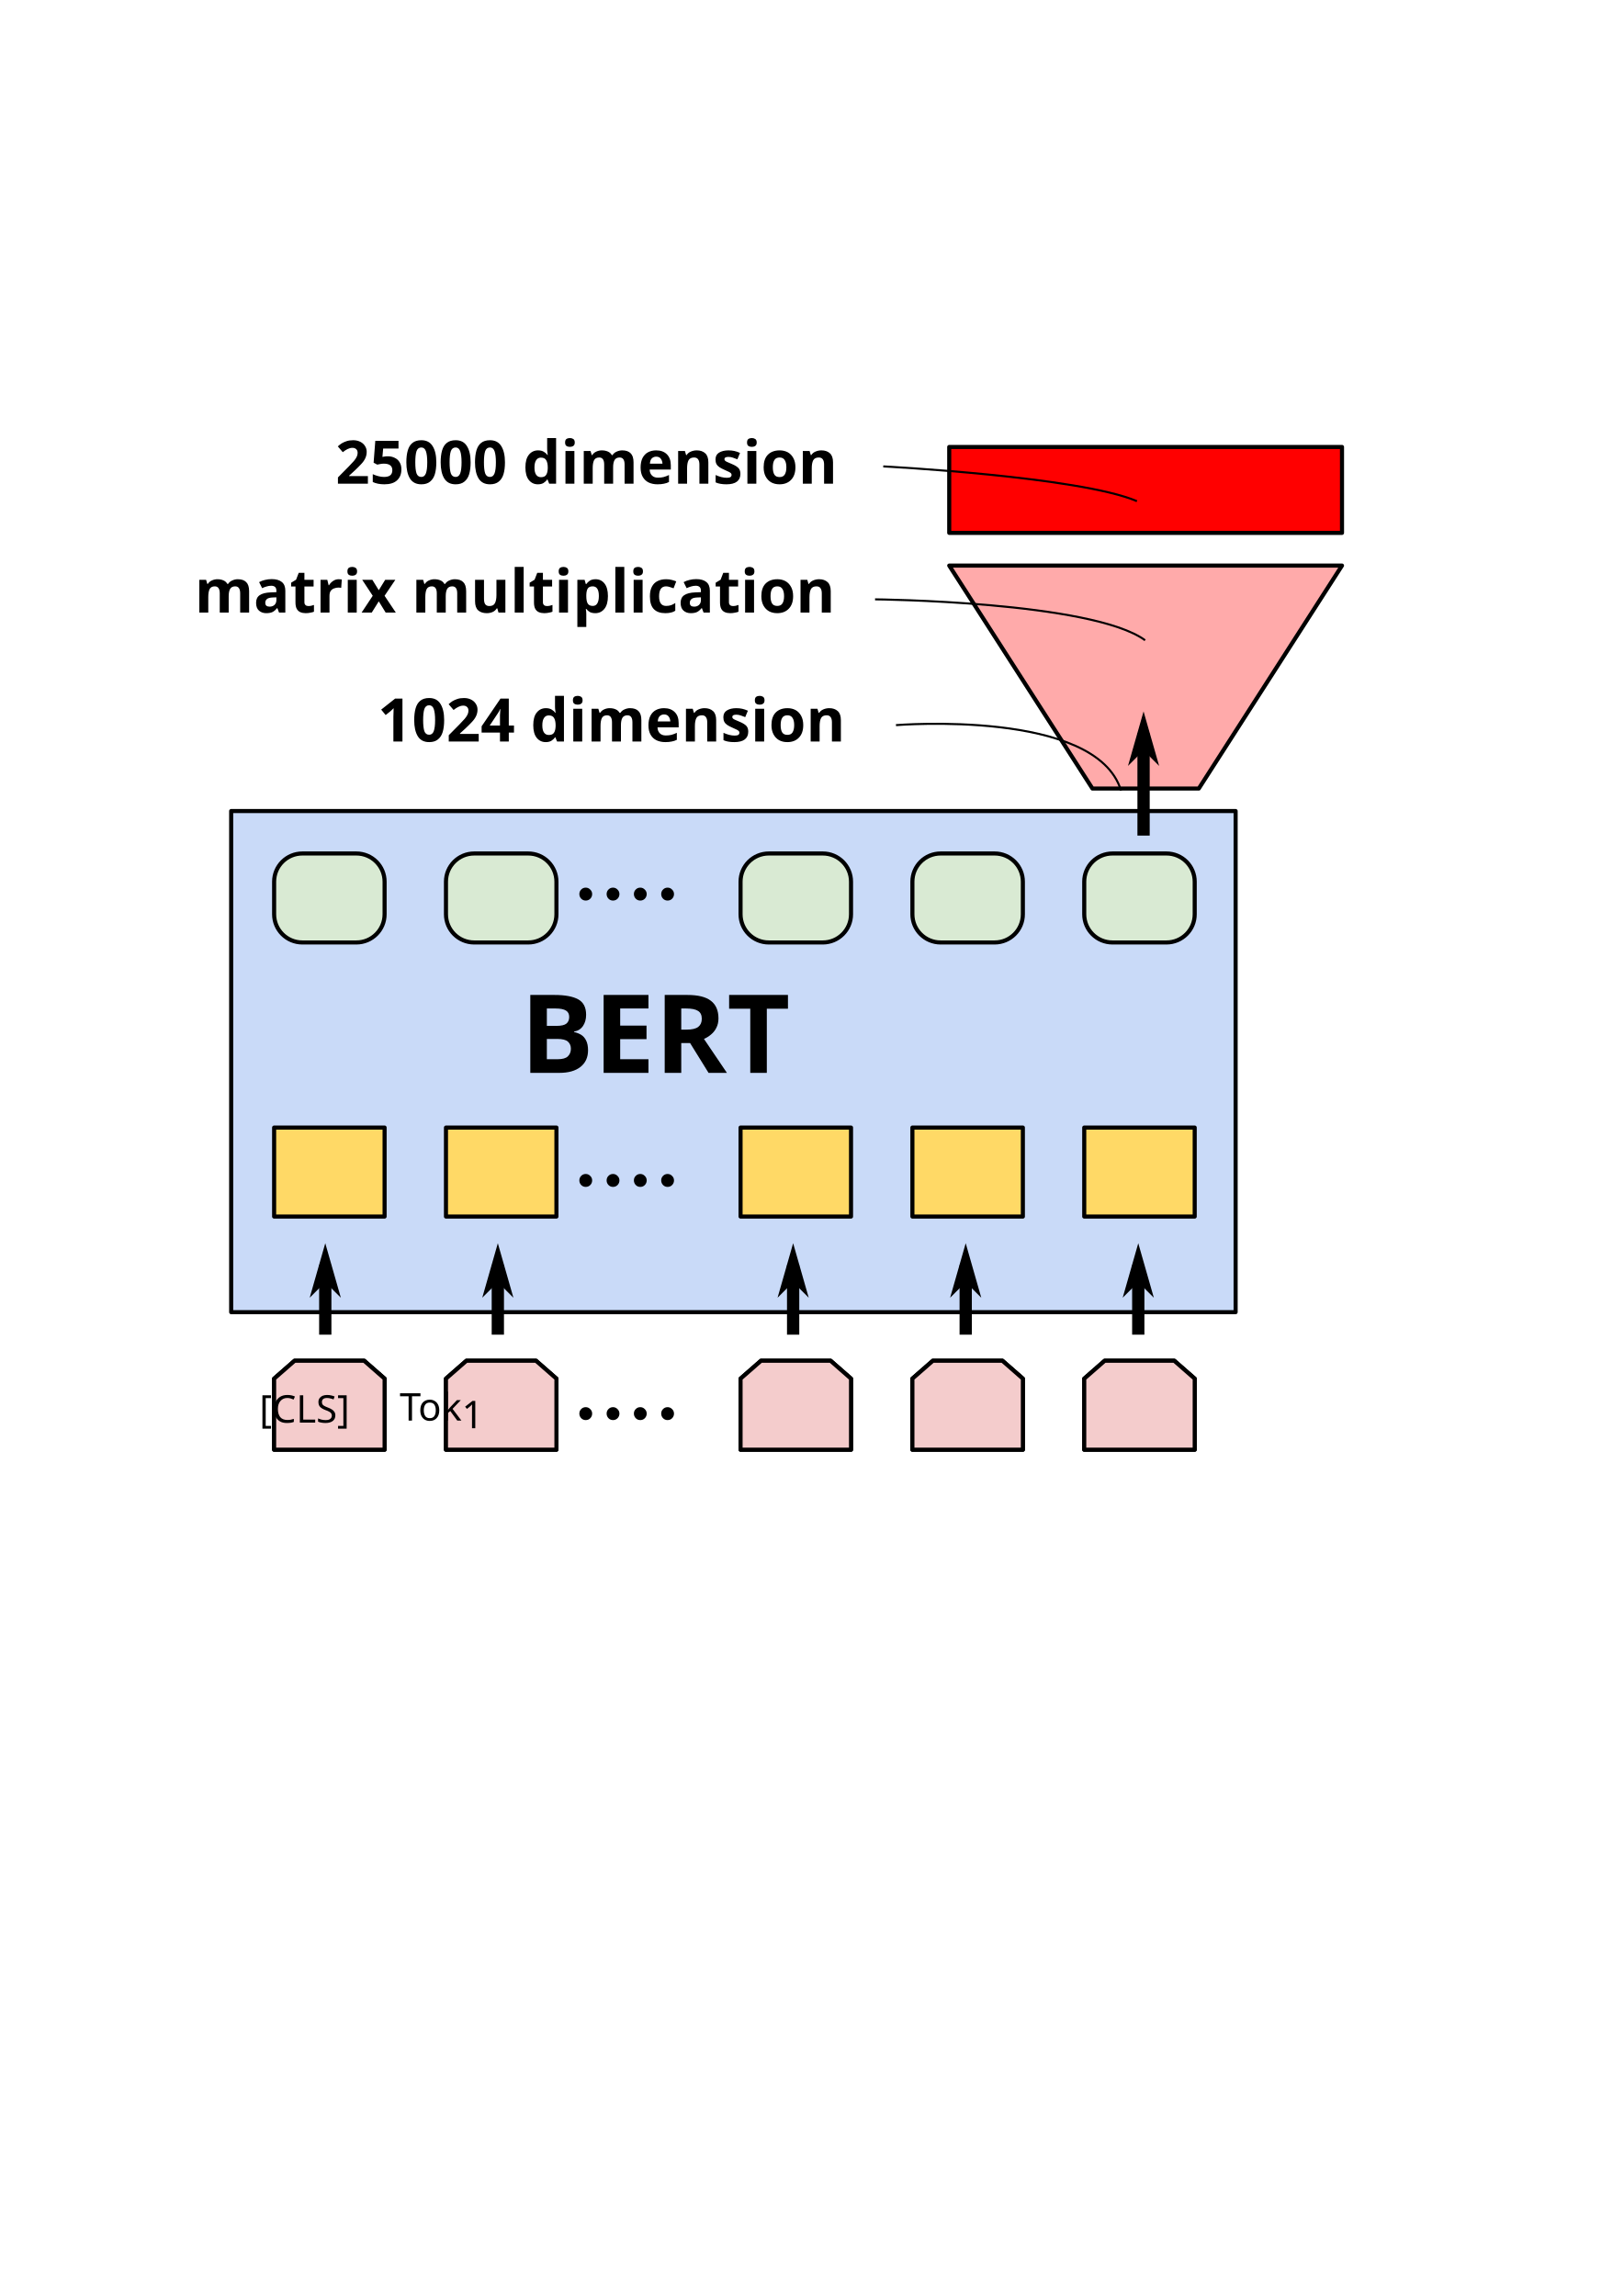
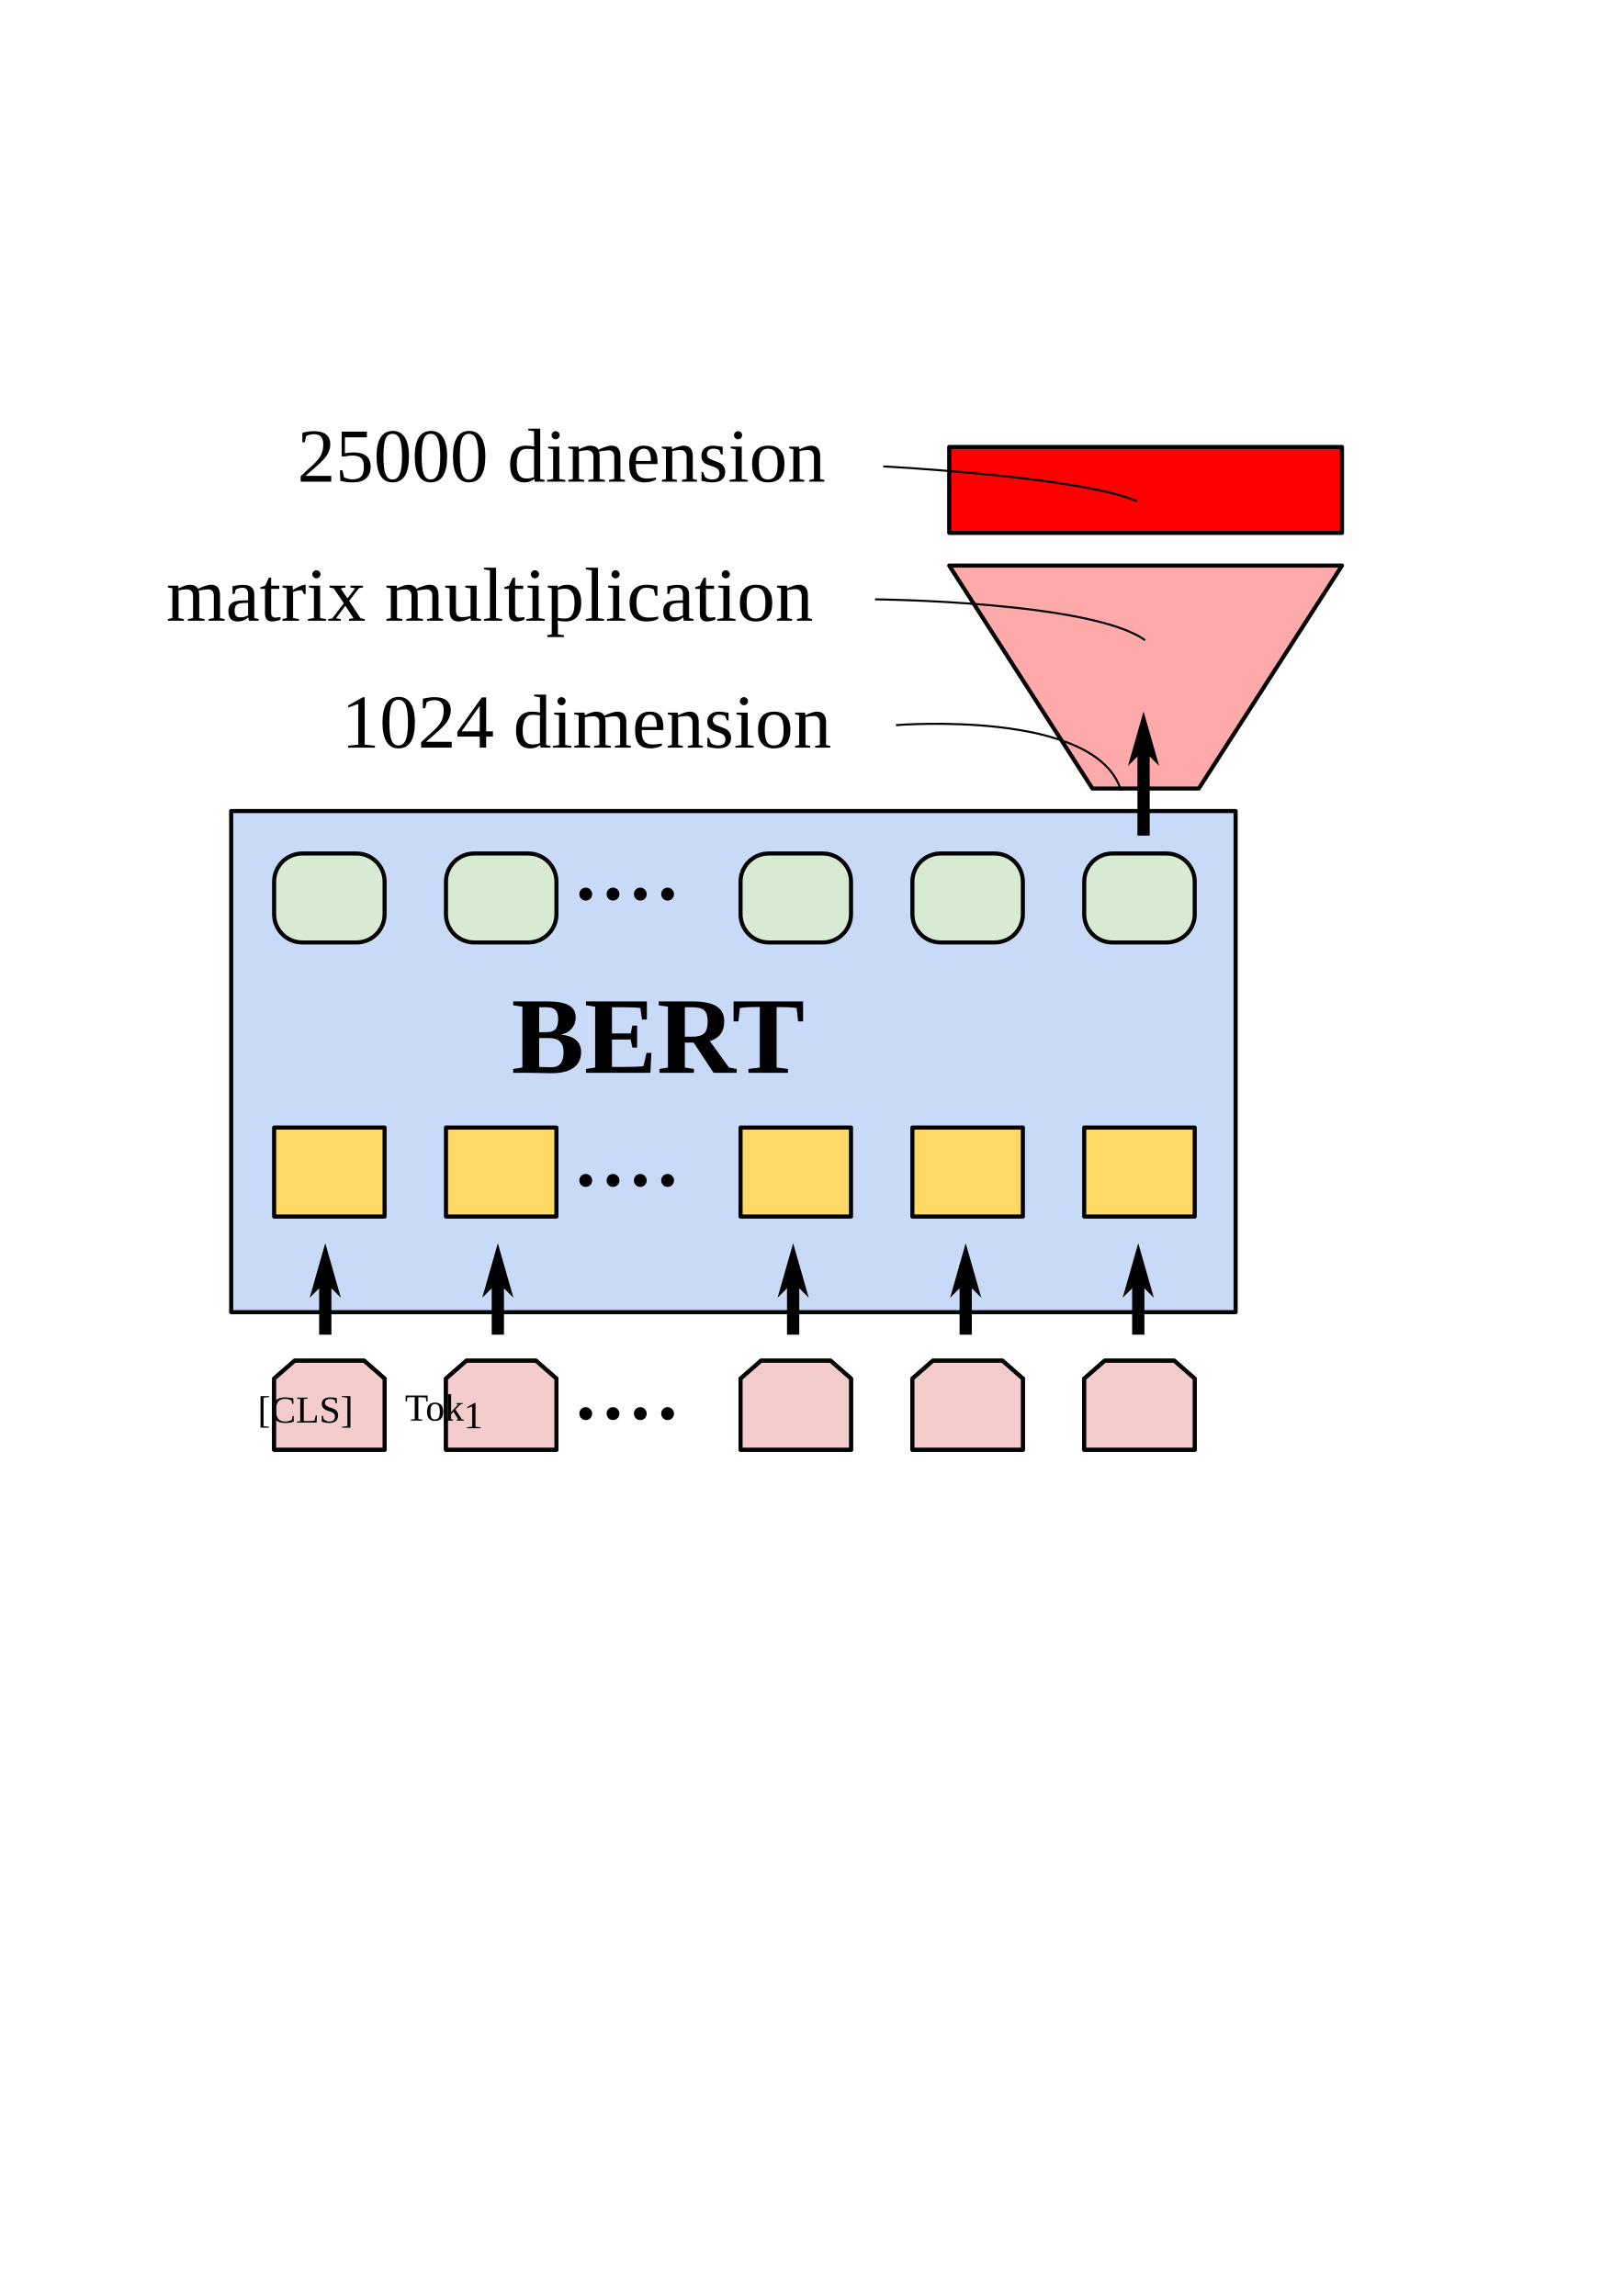
<svg xmlns="http://www.w3.org/2000/svg" xmlns:xlink="http://www.w3.org/1999/xlink" width="210mm" height="297mm" viewBox="0 0 210 297" version="1.1" id="svg8">
  <defs id="defs2">
    <marker orient="auto" refY="0" refX="0" id="marker6340" style="overflow:visible">
      <path id="path6338" d="M 0,0 5,-5 -12.5,0 5,5 Z" style="fill:#000000;fill-opacity:1;fill-rule:evenodd;stroke:#000000;stroke-width:1pt;stroke-opacity:1" transform="matrix(-0.2,0,0,-0.2,-1.2,0)" />
    </marker>
    <marker orient="auto" refY="0.0" refX="0.0" id="marker3285" style="overflow:visible;">
      <path id="path3283" d="M 0.0,0.0 L 5.0,-5.0 L -12.5,0.0 L 5.0,5.0 L 0.0,0.0 z " style="fill-rule:evenodd;stroke:#000000;stroke-width:1pt;stroke-opacity:1;fill:#000000;fill-opacity:1" transform="scale(0.2) rotate(180) translate(6,0)" />
    </marker>
    <marker orient="auto" refY="0.0" refX="0.0" id="Arrow1Mend" style="overflow:visible;">
      <path id="path831" d="M 0.0,0.0 L 5.0,-5.0 L -12.5,0.0 L 5.0,5.0 L 0.0,0.0 z " style="fill-rule:evenodd;stroke:#000000;stroke-width:1pt;stroke-opacity:1;fill:#000000;fill-opacity:1" transform="scale(0.4) rotate(180) translate(10,0)" />
    </marker>
    <marker orient="auto" refY="0" refX="0" id="marker3437" style="overflow:visible">
      <path id="path3435" d="M 0,0 5,-5 -12.5,0 5,5 Z" style="fill:#000000;fill-opacity:1;fill-rule:evenodd;stroke:#000000;stroke-width:1pt;stroke-opacity:1" transform="matrix(-0.2,0,0,-0.2,-1.2,0)" />
    </marker>
    <marker orient="auto" refY="0" refX="0" id="marker3441" style="overflow:visible">
      <path id="path3439" d="M 0,0 5,-5 -12.5,0 5,5 Z" style="fill:#000000;fill-opacity:1;fill-rule:evenodd;stroke:#000000;stroke-width:1pt;stroke-opacity:1" transform="matrix(-0.2,0,0,-0.2,-1.2,0)" />
    </marker>
    <marker orient="auto" refY="0" refX="0" id="marker3445" style="overflow:visible">
      <path id="path3443" d="M 0,0 5,-5 -12.5,0 5,5 Z" style="fill:#000000;fill-opacity:1;fill-rule:evenodd;stroke:#000000;stroke-width:1pt;stroke-opacity:1" transform="matrix(-0.2,0,0,-0.2,-1.2,0)" />
    </marker>
    <marker orient="auto" refY="0" refX="0" id="marker3449" style="overflow:visible">
      <path id="path3447" d="M 0,0 5,-5 -12.5,0 5,5 Z" style="fill:#000000;fill-opacity:1;fill-rule:evenodd;stroke:#000000;stroke-width:1pt;stroke-opacity:1" transform="matrix(-0.2,0,0,-0.2,-1.2,0)" />
    </marker>
    <marker orient="auto" refY="0" refX="0" id="marker3453" style="overflow:visible">
      <path id="path3451" d="M 0,0 5,-5 -12.5,0 5,5 Z" style="fill:#000000;fill-opacity:1;fill-rule:evenodd;stroke:#000000;stroke-width:1pt;stroke-opacity:1" transform="matrix(-0.2,0,0,-0.2,-1.2,0)" />
    </marker>
  </defs>
  <g id="layer1">
    <path style="opacity:1;vector-effect:none;fill:#ffaaaa;fill-opacity:1;stroke:#000000;stroke-width:0.529;stroke-linecap:round;stroke-linejoin:round;stroke-miterlimit:4;stroke-dasharray:none;stroke-dashoffset:0;stroke-opacity:1;paint-order:markers fill stroke" d="m 122.767,73.162 h 50.8 l -18.521,28.84 h -13.758 z" id="rect6454" />
    <use x="0" y="0" xlink:href="#rect3413" id="use3415" width="100%" height="100%" style="fill:#d9ead3;fill-opacity:1" />
    <rect style="opacity:1;vector-effect:none;fill:#c9daf8;fill-opacity:1;stroke:#000000;stroke-width:0.529;stroke-linecap:round;stroke-linejoin:round;stroke-miterlimit:4;stroke-dasharray:none;stroke-dashoffset:0;stroke-opacity:1;paint-order:markers fill stroke" id="rect10" width="129.91" height="64.823" x="29.898" y="104.912" />
    <path style="opacity:1;vector-effect:none;fill:#f4cccc;fill-opacity:1;stroke:#000000;stroke-width:0.529;stroke-linecap:round;stroke-linejoin:round;stroke-miterlimit:4;stroke-dasharray:none;stroke-dashoffset:0;stroke-opacity:1;paint-order:markers fill stroke" d="m 38.1,176.019 h 8.996 l 2.646,2.315 v 9.194 H 35.454 v -9.194 z" id="rect12" />
    <path style="fill:none;stroke:#000000;stroke-width:1.587;stroke-linecap:butt;stroke-linejoin:miter;stroke-miterlimit:4;stroke-dasharray:none;stroke-opacity:1;marker-end:url(#marker3285)" d="m 64.387,172.646 v -8.996" id="path820" />
    <use x="0" y="0" xlink:href="#rect12" id="use1179" />
    <use x="0" y="0" xlink:href="#rect12" transform="translate(22.225)" id="use1181" />
    <use x="0" y="0" xlink:href="#rect12" transform="translate(60.325)" id="use1183" width="100%" height="100%" />
    <use x="0" y="0" xlink:href="#rect12" transform="translate(82.54999)" id="use1185" width="100%" height="100%" />
    <use x="0" y="0" xlink:href="#rect12" transform="translate(104.775)" id="use1187" width="100%" height="100%" />
    <use x="0" y="0" xlink:href="#path820" id="use1261" width="100%" height="100%" transform="translate(-22.31816)" />
    <use x="0" y="0" xlink:href="#path820" transform="translate(38.19316)" id="use1263" width="100%" height="100%" />
    <use x="0" y="0" xlink:href="#path820" transform="translate(60.51132)" id="use1267" width="100%" height="100%" />
    <use x="0" y="0" xlink:href="#path820" transform="translate(82.82948)" id="use1269" width="100%" height="100%" />
    <text xml:space="preserve" style="font-style:normal;font-variant:normal;font-weight:normal;font-stretch:normal;font-size:4.939px;line-height:1.25;font-family:'Times New Roman';-inkscape-font-specification:'Times New Roman, Normal';font-variant-ligatures:normal;font-variant-caps:normal;font-variant-numeric:normal;font-feature-settings:normal;text-align:center;letter-spacing:0px;word-spacing:0px;writing-mode:lr-tb;text-anchor:middle;fill:#000000;fill-opacity:1;stroke:none;stroke-width:0.265" x="84.137" y="183.494" id="text3307">
      <tspan id="tspan3305" x="84.137" y="183.494" style="font-size:14.111px;stroke-width:0.265">....</tspan>
    </text>
    <path id="use1179-6" d="m 35.454,145.857 h 14.287 l 0,11.509 H 35.454 Z" style="opacity:1;vector-effect:none;fill:#ffd966;fill-opacity:1;stroke:#000000;stroke-width:0.529;stroke-linecap:round;stroke-linejoin:round;stroke-miterlimit:4;stroke-dasharray:none;stroke-dashoffset:0;stroke-opacity:1;paint-order:markers fill stroke" />
    <use height="100%" width="100%" x="0" y="0" xlink:href="#rect12" transform="translate(22.225,-4.5633333e-6)" id="use1181-7" />
    <use x="0" y="0" xlink:href="#rect12" transform="translate(60.325,-4.5633333e-6)" id="use1183-5" width="100%" height="100%" />
    <use x="0" y="0" xlink:href="#rect12" transform="translate(82.54999,-4.5633333e-6)" id="use1185-3" width="100%" height="100%" />
    <use x="0" y="0" xlink:href="#rect12" transform="translate(104.775,-4.5633333e-6)" id="use1187-5" width="100%" height="100%" />
    <text xml:space="preserve" style="font-style:normal;font-variant:normal;font-weight:normal;font-stretch:normal;font-size:4.939px;line-height:1.25;font-family:'Times New Roman';-inkscape-font-specification:'Times New Roman, Normal';font-variant-ligatures:normal;font-variant-caps:normal;font-variant-numeric:normal;font-feature-settings:normal;text-align:center;letter-spacing:0px;word-spacing:0px;writing-mode:lr-tb;text-anchor:middle;fill:#000000;fill-opacity:1;stroke:none;stroke-width:0.265" x="84.137" y="153.331" id="text3307-6">
      <tspan id="tspan3305-2" x="84.137" y="153.331" style="font-size:14.111px;stroke-width:0.265">....</tspan>
    </text>
    <text xml:space="preserve" style="font-style:normal;font-variant:normal;font-weight:normal;font-stretch:normal;font-size:4.939px;line-height:1.25;font-family:'Times New Roman';-inkscape-font-specification:'Times New Roman, Normal';font-variant-ligatures:normal;font-variant-caps:normal;font-variant-numeric:normal;font-feature-settings:normal;text-align:center;letter-spacing:0px;word-spacing:0px;writing-mode:lr-tb;text-anchor:middle;fill:#000000;fill-opacity:1;stroke:none;stroke-width:0.265" x="84.137" y="116.29" id="text3307-3">
      <tspan id="tspan3305-6" x="84.137" y="116.29" style="font-size:14.111px;stroke-width:0.265">....</tspan>
    </text>
    <use x="0" y="0" xlink:href="#use1179-6" transform="translate(22.225)" id="use3397" />
    <use x="0" y="0" xlink:href="#use1179-6" transform="translate(60.325)" id="use3399" width="100%" height="100%" />
    <use x="0" y="0" xlink:href="#use1179-6" transform="translate(82.54999)" id="use3401" width="100%" height="100%" />
    <use x="0" y="0" xlink:href="#use1179-6" transform="translate(104.775)" id="use3403" width="100%" height="100%" />
    <rect style="opacity:1;vector-effect:none;fill:#d9ead3;fill-opacity:1;stroke:#000000;stroke-width:0.529;stroke-linecap:round;stroke-linejoin:round;stroke-miterlimit:4;stroke-dasharray:none;stroke-dashoffset:0;stroke-opacity:1;paint-order:markers fill stroke" id="rect3413" width="14.287" height="11.509" x="35.454" y="110.403" ry="3.648" />
    <use x="0" y="0" xlink:href="#rect3413" transform="translate(22.225)" id="use3417" width="100%" height="100%" />
    <use x="0" y="0" xlink:href="#rect3413" transform="translate(60.325)" id="use3419" width="100%" height="100%" />
    <use x="0" y="0" xlink:href="#rect3413" transform="translate(82.54999)" id="use3421" width="100%" height="100%" />
    <use x="0" y="0" xlink:href="#rect3413" transform="translate(104.775)" id="use3423" width="100%" height="100%" />
    <path id="use1261-6" d="M 147.902,108.088 V 94.858" style="fill:none;stroke:#000000;stroke-width:1.587;stroke-linecap:butt;stroke-linejoin:miter;stroke-miterlimit:4;stroke-dasharray:none;stroke-opacity:1;marker-end:url(#marker6340)" />
-     <text xml:space="preserve" style="font-style:normal;font-variant:normal;font-weight:normal;font-stretch:normal;font-size:4.939px;line-height:1.25;font-family:sans-serif;-inkscape-font-specification:'sans-serif, Normal';font-variant-ligatures:normal;font-variant-caps:normal;font-variant-numeric:normal;font-feature-settings:normal;text-align:center;letter-spacing:0px;word-spacing:0px;writing-mode:lr;text-anchor:middle;fill:#000000;fill-opacity:1;stroke:none;stroke-width:0.265;" x="42.598" y="184.023" id="text6398">
-       <tspan id="tspan6396" x="42.598" y="184.023" style="stroke-width:0.265;-inkscape-font-specification:'sans-serif, Normal';font-family:sans-serif;font-weight:normal;font-style:normal;font-stretch:normal;font-variant:normal;font-size:4.939px;text-anchor:middle;text-align:center;writing-mode:lr;font-variant-ligatures:normal;font-variant-caps:normal;font-variant-numeric:normal;font-feature-settings:normal;">[CLS]</tspan>
+     <text xml:space="preserve" style="font-style:normal;font-variant:normal;font-weight:normal;font-stretch:normal;font-size:4.939px;line-height:1.25;font-family:'Times New Roman';-inkscape-font-specification:'Times New Roman, Normal';font-variant-ligatures:normal;font-variant-caps:normal;font-variant-numeric:normal;font-feature-settings:normal;text-align:center;letter-spacing:0px;word-spacing:0px;writing-mode:lr;text-anchor:middle;fill:#000000;fill-opacity:1;stroke:none;stroke-width:0.265;" x="42.598" y="184.023" id="text6398">
+       <tspan id="tspan6396" x="42.598" y="184.023" style="stroke-width:0.265;-inkscape-font-specification:'Times New Roman, Normal';font-family:'Times New Roman';font-weight:normal;font-style:normal;font-stretch:normal;font-variant:normal;font-size:4.939px;text-anchor:middle;text-align:center;writing-mode:lr;font-variant-ligatures:normal;font-variant-caps:normal;font-variant-numeric:normal;font-feature-settings:normal;">[CLS]</tspan>
    </text>
-     <text xml:space="preserve" style="font-style:normal;font-variant:normal;font-weight:normal;font-stretch:normal;font-size:4.939px;line-height:1.25;font-family:sans-serif;-inkscape-font-specification:'sans-serif, Normal';font-variant-ligatures:normal;font-variant-caps:normal;font-variant-numeric:normal;font-feature-settings:normal;text-align:center;letter-spacing:0px;word-spacing:0px;writing-mode:lr;text-anchor:middle;fill:#000000;fill-opacity:1;stroke:none;stroke-width:0.265;" x="64.823" y="183.758" id="text6402">
-       <tspan id="tspan6400" x="64.823" y="183.758" style="stroke-width:0.265;-inkscape-font-specification:'sans-serif, Normal';font-family:sans-serif;font-weight:normal;font-style:normal;font-stretch:normal;font-variant:normal;font-size:4.939px;text-anchor:middle;text-align:center;writing-mode:lr;font-variant-ligatures:normal;font-variant-caps:normal;font-variant-numeric:normal;font-feature-settings:normal;">Tok<tspan style="font-size:4.939px;baseline-shift:sub;-inkscape-font-specification:'sans-serif, Normal';font-family:sans-serif;font-weight:normal;font-style:normal;font-stretch:normal;font-variant:normal;text-anchor:middle;text-align:center;writing-mode:lr;font-variant-ligatures:normal;font-variant-caps:normal;font-variant-numeric:normal;font-feature-settings:normal;" id="tspan6404">1</tspan>
+     <text xml:space="preserve" style="font-style:normal;font-variant:normal;font-weight:normal;font-stretch:normal;font-size:4.939px;line-height:1.25;font-family:'Times New Roman';-inkscape-font-specification:'Times New Roman, Normal';font-variant-ligatures:normal;font-variant-caps:normal;font-variant-numeric:normal;font-feature-settings:normal;text-align:center;letter-spacing:0px;word-spacing:0px;writing-mode:lr;text-anchor:middle;fill:#000000;fill-opacity:1;stroke:none;stroke-width:0.265;" x="64.823" y="183.758" id="text6402">
+       <tspan id="tspan6400" x="64.823" y="183.758" style="stroke-width:0.265;-inkscape-font-specification:'Times New Roman, Normal';font-family:'Times New Roman';font-weight:normal;font-style:normal;font-stretch:normal;font-variant:normal;font-size:4.939px;text-anchor:middle;text-align:center;writing-mode:lr;font-variant-ligatures:normal;font-variant-caps:normal;font-variant-numeric:normal;font-feature-settings:normal;">Tok<tspan style="font-size:4.939px;baseline-shift:sub;-inkscape-font-specification:'Times New Roman, Normal';font-family:'Times New Roman';font-weight:normal;font-style:normal;font-stretch:normal;font-variant:normal;text-anchor:middle;text-align:center;writing-mode:lr;font-variant-ligatures:normal;font-variant-caps:normal;font-variant-numeric:normal;font-feature-settings:normal;" id="tspan6404">1</tspan>
      </tspan>
    </text>
-     <text xml:space="preserve" style="font-style:normal;font-variant:normal;font-weight:bold;font-stretch:normal;font-size:14.111px;line-height:1.25;font-family:'Alibaba Sans';-inkscape-font-specification:'Alibaba Sans, Bold';font-variant-ligatures:normal;font-variant-caps:normal;font-variant-numeric:normal;font-feature-settings:normal;text-align:center;letter-spacing:0px;word-spacing:0px;writing-mode:lr;text-anchor:middle;fill:#000000;fill-opacity:1;stroke:none;stroke-width:0.265;" x="93.927" y="138.779" id="text6410">
-       <tspan id="tspan6408" x="93.927" y="138.779" style="font-size:14.111px;stroke-width:0.265;-inkscape-font-specification:'Alibaba Sans, Bold';font-family:'Alibaba Sans';font-weight:bold;font-style:normal;font-stretch:normal;font-variant:normal;text-anchor:middle;text-align:center;writing-mode:lr;font-variant-ligatures:normal;font-variant-caps:normal;font-variant-numeric:normal;font-feature-settings:normal;">BERT</tspan>
+     <text xml:space="preserve" style="font-style:normal;font-variant:normal;font-weight:bold;font-stretch:normal;font-size:14.111px;line-height:1.25;font-family:'Times New Roman';-inkscape-font-specification:'Times New Roman, Bold';font-variant-ligatures:normal;font-variant-caps:normal;font-variant-numeric:normal;font-feature-settings:normal;text-align:center;letter-spacing:0px;word-spacing:0px;writing-mode:lr;text-anchor:middle;fill:#000000;fill-opacity:1;stroke:none;stroke-width:0.265;" x="93.927" y="138.779" id="text6410">
+       <tspan id="tspan6408" x="93.927" y="138.779" style="font-size:14.111px;stroke-width:0.265;-inkscape-font-specification:'Times New Roman, Bold';font-family:'Times New Roman';font-weight:bold;font-style:normal;font-stretch:normal;font-variant:normal;text-anchor:middle;text-align:center;writing-mode:lr;font-variant-ligatures:normal;font-variant-caps:normal;font-variant-numeric:normal;font-feature-settings:normal;">BERT</tspan>
    </text>
    <rect style="opacity:1;vector-effect:none;fill:#ff0000;fill-opacity:1;stroke:#000000;stroke-width:0.529;stroke-linecap:round;stroke-linejoin:round;stroke-miterlimit:4;stroke-dasharray:none;stroke-dashoffset:0;stroke-opacity:1;paint-order:markers fill stroke" id="rect6511" width="50.8" height="11.112" x="122.767" y="57.817" />
    <path style="fill:none;stroke:#000000;stroke-width:0.265px;stroke-linecap:butt;stroke-linejoin:miter;stroke-opacity:1" d="M 144.984,102.267 C 141.809,91.683 115.88,93.8 115.88,93.8" id="path6513" />
-     <text xml:space="preserve" style="font-style:normal;font-variant:normal;font-weight:bold;font-stretch:normal;font-size:7.761px;line-height:1.25;font-family:'Alibaba Sans';-inkscape-font-specification:'Alibaba Sans, Bold';font-variant-ligatures:normal;font-variant-caps:normal;font-variant-numeric:normal;font-feature-settings:normal;text-align:center;letter-spacing:0px;word-spacing:0px;writing-mode:lr-tb;text-anchor:middle;fill:#000000;fill-opacity:1;stroke:none;stroke-width:0.265" x="84.137" y="95.917" id="text6517">
-       <tspan id="tspan6515" x="84.137" y="95.917" style="font-style:normal;font-variant:normal;font-weight:bold;font-stretch:normal;font-size:7.761px;font-family:'Alibaba Sans';-inkscape-font-specification:'Alibaba Sans, Bold';font-variant-ligatures:normal;font-variant-caps:normal;font-variant-numeric:normal;font-feature-settings:normal;text-align:center;writing-mode:lr-tb;text-anchor:middle;stroke-width:0.265">1024 dimension</tspan>
+     <text xml:space="preserve" style="font-style:normal;font-variant:normal;font-weight:normal;font-stretch:normal;font-size:9.878px;line-height:1.25;font-family:'Times New Roman';-inkscape-font-specification:'Times New Roman, Normal';font-variant-ligatures:normal;font-variant-caps:normal;font-variant-numeric:normal;font-feature-settings:normal;text-align:center;letter-spacing:0px;word-spacing:0px;writing-mode:lr-tb;text-anchor:middle;fill:#000000;fill-opacity:1;stroke:none;stroke-width:0.265" x="82.021" y="96.71" id="text6517">
+       <tspan id="tspan6515" x="82.021" y="96.71" style="font-style:normal;font-variant:normal;font-weight:normal;font-stretch:normal;font-size:9.878px;font-family:'Times New Roman';-inkscape-font-specification:'Times New Roman, Normal';font-variant-ligatures:normal;font-variant-caps:normal;font-variant-numeric:normal;font-feature-settings:normal;text-align:center;writing-mode:lr-tb;text-anchor:middle;stroke-width:0.265">1024 dimension</tspan>
    </text>
    <path style="fill:none;stroke:#000000;stroke-width:0.265px;stroke-linecap:butt;stroke-linejoin:miter;stroke-opacity:1" d="M 147.043,64.829 C 139.635,61.654 114.235,60.331 114.235,60.331" id="path6513-4" />
-     <text xml:space="preserve" style="font-style:normal;font-variant:normal;font-weight:bold;font-stretch:normal;font-size:7.761px;line-height:1.25;font-family:'Alibaba Sans';-inkscape-font-specification:'Alibaba Sans, Bold';font-variant-ligatures:normal;font-variant-caps:normal;font-variant-numeric:normal;font-feature-settings:normal;text-align:center;letter-spacing:0px;word-spacing:0px;writing-mode:lr-tb;text-anchor:middle;fill:#000000;fill-opacity:1;stroke:none;stroke-width:0.265" x="80.903" y="62.568" id="text6517-9">
-       <tspan id="tspan6515-9" x="80.903" y="62.568" style="font-style:normal;font-variant:normal;font-weight:bold;font-stretch:normal;font-size:7.761px;font-family:'Alibaba Sans';-inkscape-font-specification:'Alibaba Sans, Bold';font-variant-ligatures:normal;font-variant-caps:normal;font-variant-numeric:normal;font-feature-settings:normal;text-align:center;writing-mode:lr-tb;text-anchor:middle;stroke-width:0.265">25000 dimension</tspan>
+     <text xml:space="preserve" style="font-style:normal;font-variant:normal;font-weight:normal;font-stretch:normal;font-size:9.878px;line-height:1.25;font-family:'Times New Roman';-inkscape-font-specification:'Times New Roman, Normal';font-variant-ligatures:normal;font-variant-caps:normal;font-variant-numeric:normal;font-feature-settings:normal;text-align:center;letter-spacing:0px;word-spacing:0px;writing-mode:lr-tb;text-anchor:middle;fill:#000000;fill-opacity:1;stroke:none;stroke-width:0.265" x="78.787" y="62.304" id="text6517-9">
+       <tspan id="tspan6515-9" x="78.787" y="62.304" style="font-style:normal;font-variant:normal;font-weight:normal;font-stretch:normal;font-size:9.878px;font-family:'Times New Roman';-inkscape-font-specification:'Times New Roman, Normal';font-variant-ligatures:normal;font-variant-caps:normal;font-variant-numeric:normal;font-feature-settings:normal;text-align:center;writing-mode:lr-tb;text-anchor:middle;stroke-width:0.265">25000 dimension</tspan>
    </text>
    <path style="fill:none;stroke:#000000;stroke-width:0.265px;stroke-linecap:butt;stroke-linejoin:miter;stroke-opacity:1" d="m 148.101,82.821 c -6.879,-5.027 -34.925,-5.292 -34.925,-5.292" id="path6513-45" />
-     <text xml:space="preserve" style="font-style:normal;font-variant:normal;font-weight:bold;font-stretch:normal;font-size:7.761px;line-height:1.25;font-family:'Alibaba Sans';-inkscape-font-specification:'Alibaba Sans, Bold';font-variant-ligatures:normal;font-variant-caps:normal;font-variant-numeric:normal;font-feature-settings:normal;text-align:center;letter-spacing:0px;word-spacing:0px;writing-mode:lr-tb;text-anchor:middle;fill:#000000;fill-opacity:1;stroke:none;stroke-width:0.265" x="71.643" y="79.237" id="text6517-93">
-       <tspan id="tspan6515-5" x="71.643" y="79.237" style="font-style:normal;font-variant:normal;font-weight:bold;font-stretch:normal;font-size:7.761px;font-family:'Alibaba Sans';-inkscape-font-specification:'Alibaba Sans, Bold';font-variant-ligatures:normal;font-variant-caps:normal;font-variant-numeric:normal;font-feature-settings:normal;text-align:center;writing-mode:lr-tb;text-anchor:middle;stroke-width:0.265">matrix multiplication</tspan>
+     <text xml:space="preserve" style="font-style:normal;font-variant:normal;font-weight:normal;font-stretch:normal;font-size:9.878px;line-height:1.25;font-family:'Times New Roman';-inkscape-font-specification:'Times New Roman, Normal';font-variant-ligatures:normal;font-variant-caps:normal;font-variant-numeric:normal;font-feature-settings:normal;text-align:center;letter-spacing:0px;word-spacing:0px;writing-mode:lr-tb;text-anchor:middle;fill:#000000;fill-opacity:1;stroke:none;stroke-width:0.265" x="69.526" y="80.295" id="text6517-93">
+       <tspan id="tspan6515-5" x="69.526" y="80.295" style="font-style:normal;font-variant:normal;font-weight:normal;font-stretch:normal;font-size:9.878px;font-family:'Times New Roman';-inkscape-font-specification:'Times New Roman, Normal';font-variant-ligatures:normal;font-variant-caps:normal;font-variant-numeric:normal;font-feature-settings:normal;text-align:center;writing-mode:lr-tb;text-anchor:middle;stroke-width:0.265">matrix multiplication</tspan>
    </text>
  </g>
</svg>
